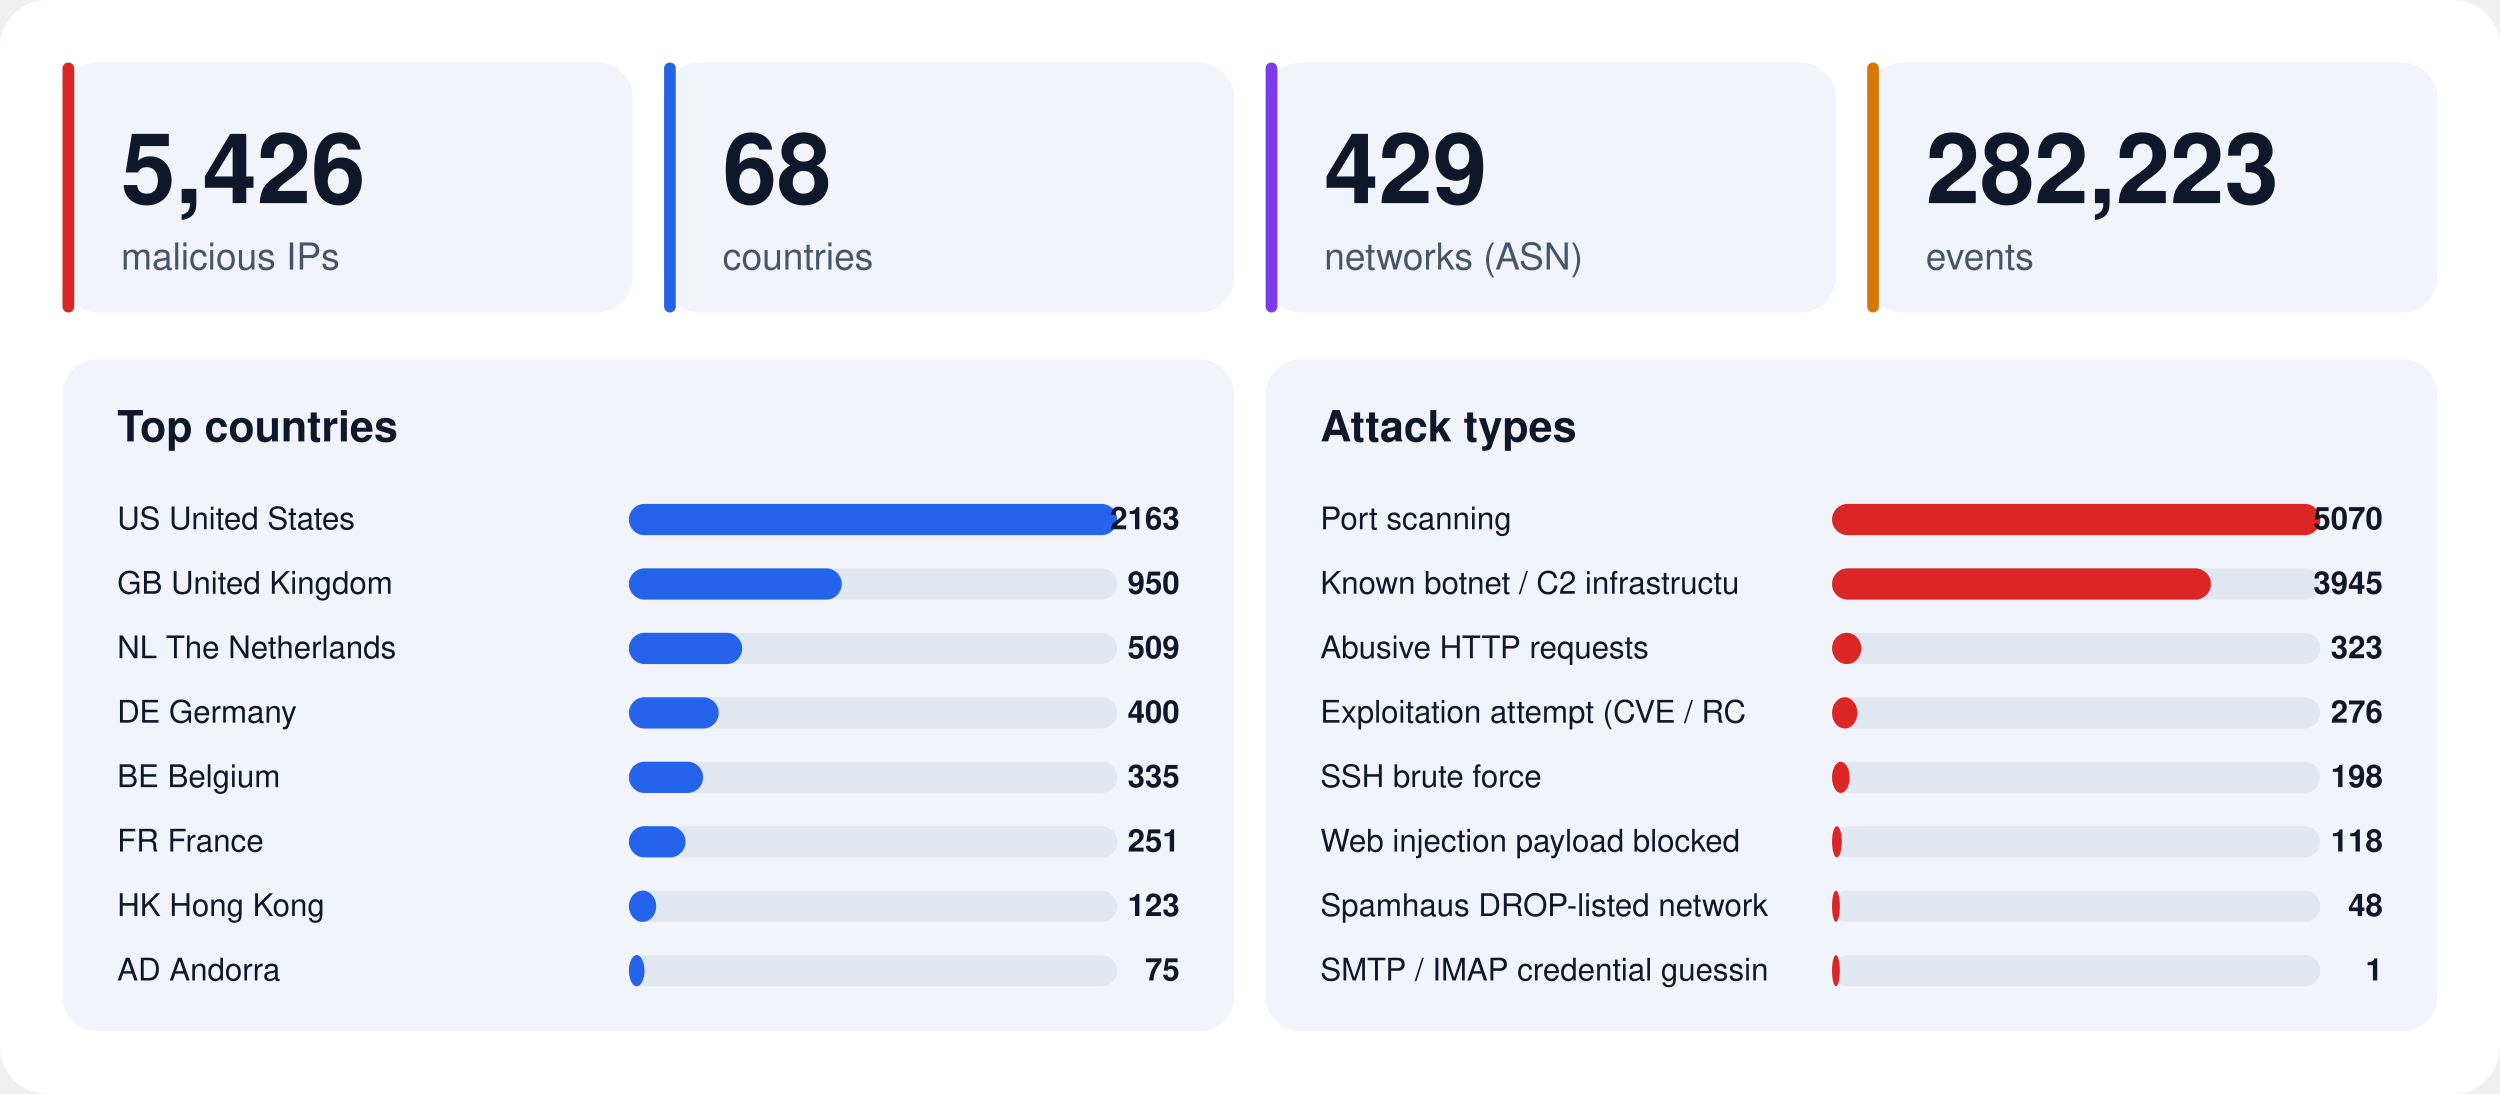
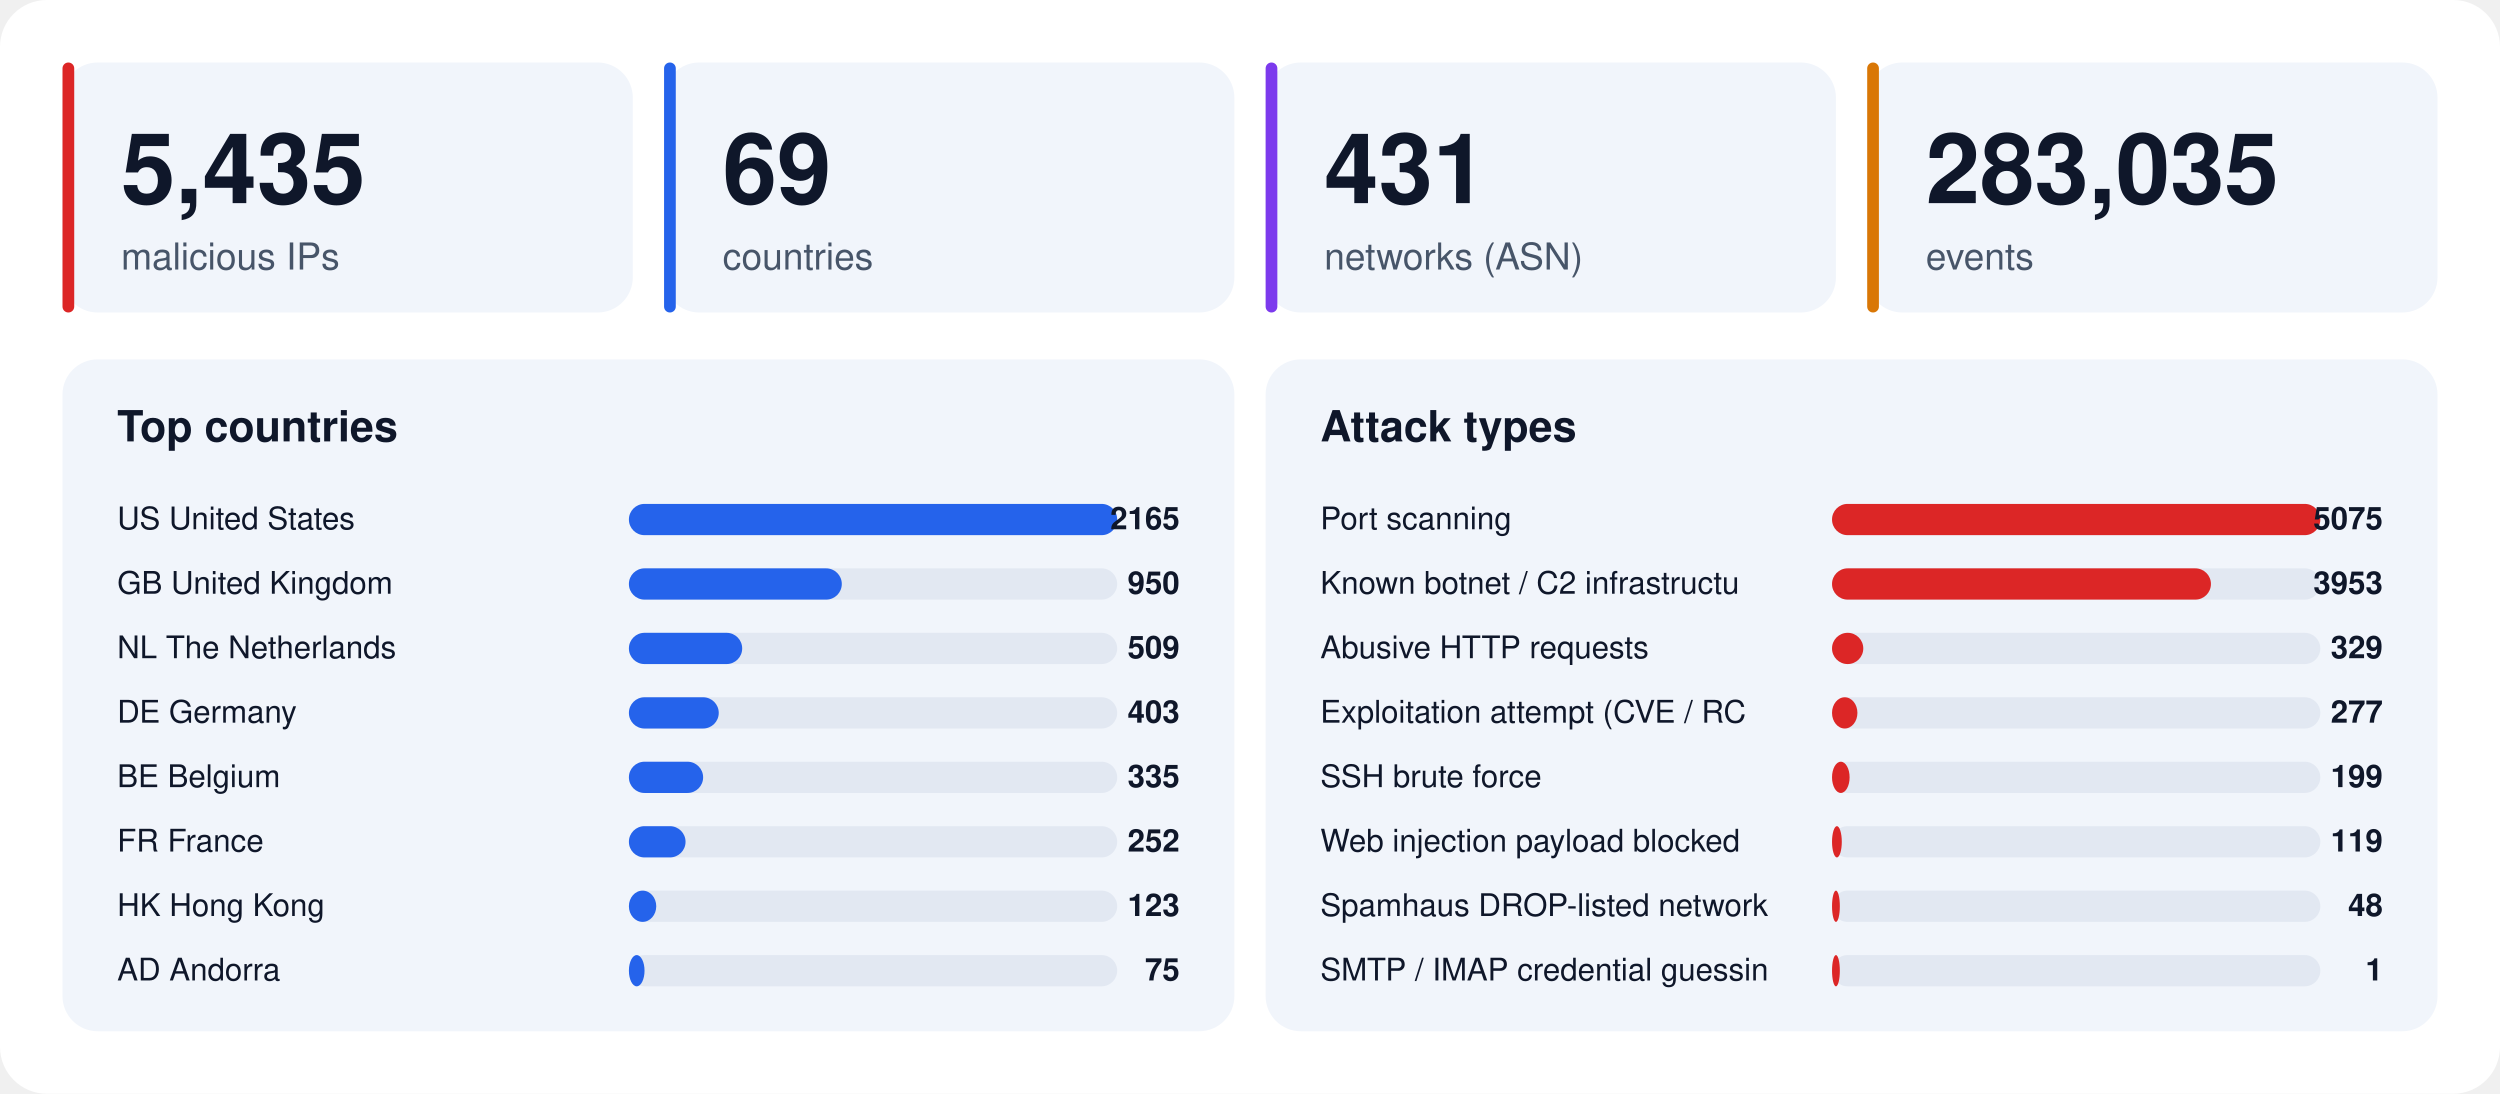
<svg xmlns="http://www.w3.org/2000/svg" width="1280" height="560" viewBox="0 0 1280 560" font-family="-apple-system,BlinkMacSystemFont,'Segoe UI',Helvetica,Arial,sans-serif">
  <rect width="1280" height="560" rx="24" fill="#ffffff" />
  <rect x="32" y="32" width="292" height="128" rx="18" fill="#f1f5fb" />
  <rect x="32" y="32" width="6" height="128" rx="3" fill="#dc2626" />
-   <text x="62" y="104" font-size="50" font-weight="800" fill="#0f172a">5,426</text>
+   <text x="62" y="104" font-size="50" font-weight="800" fill="#0f172a">5,435</text>
  <text x="62" y="138" font-size="19" fill="#475569">malicious IPs</text>
  <rect x="340" y="32" width="292" height="128" rx="18" fill="#f1f5fb" />
  <rect x="340" y="32" width="6" height="128" rx="3" fill="#2563eb" />
-   <text x="370" y="104" font-size="50" font-weight="800" fill="#0f172a">68</text>
+   <text x="370" y="104" font-size="50" font-weight="800" fill="#0f172a">69</text>
  <text x="370" y="138" font-size="19" fill="#475569">countries</text>
  <rect x="648" y="32" width="292" height="128" rx="18" fill="#f1f5fb" />
  <rect x="648" y="32" width="6" height="128" rx="3" fill="#7c3aed" />
-   <text x="678" y="104" font-size="50" font-weight="800" fill="#0f172a">429</text>
+   <text x="678" y="104" font-size="50" font-weight="800" fill="#0f172a">431</text>
  <text x="678" y="138" font-size="19" fill="#475569">networks (ASN)</text>
  <rect x="956" y="32" width="292" height="128" rx="18" fill="#f1f5fb" />
  <rect x="956" y="32" width="6" height="128" rx="3" fill="#d97706" />
-   <text x="986" y="104" font-size="50" font-weight="800" fill="#0f172a">282,223</text>
+   <text x="986" y="104" font-size="50" font-weight="800" fill="#0f172a">283,035</text>
  <text x="986" y="138" font-size="19" fill="#475569">events</text>
  <rect x="32" y="184" width="600" height="344" rx="18" fill="#f1f5fb" />
  <text x="60" y="226" font-size="22" font-weight="700" fill="#0f172a">Top countries</text>
  <text x="60" y="271" font-size="16" fill="#0f172a">US  United States</text>
  <rect x="322" y="258" width="250" height="16" rx="8" fill="#e2e8f2" />
  <rect x="322" y="258" width="250" height="16" rx="8" fill="#2563eb" />
-   <text x="604" y="271" font-size="16" font-weight="700" text-anchor="end" fill="#0f172a">2163</text>
+   <text x="604" y="271" font-size="16" font-weight="700" text-anchor="end" fill="#0f172a">2165</text>
  <text x="60" y="304" font-size="16" fill="#0f172a">GB  United Kingdom</text>
  <rect x="322" y="291" width="250" height="16" rx="8" fill="#e2e8f2" />
  <rect x="322" y="291" width="109" height="16" rx="8" fill="#2563eb" />
  <text x="604" y="304" font-size="16" font-weight="700" text-anchor="end" fill="#0f172a">950</text>
  <text x="60" y="337" font-size="16" fill="#0f172a">NL  The Netherlands</text>
  <rect x="322" y="324" width="250" height="16" rx="8" fill="#e2e8f2" />
  <rect x="322" y="324" width="58" height="16" rx="8" fill="#2563eb" />
  <text x="604" y="337" font-size="16" font-weight="700" text-anchor="end" fill="#0f172a">509</text>
  <text x="60" y="370" font-size="16" fill="#0f172a">DE  Germany</text>
  <rect x="322" y="357" width="250" height="16" rx="8" fill="#e2e8f2" />
  <rect x="322" y="357" width="46" height="16" rx="8" fill="#2563eb" />
-   <text x="604" y="370" font-size="16" font-weight="700" text-anchor="end" fill="#0f172a">400</text>
+   <text x="604" y="370" font-size="16" font-weight="700" text-anchor="end" fill="#0f172a">403</text>
  <text x="60" y="403" font-size="16" fill="#0f172a">BE  Belgium</text>
  <rect x="322" y="390" width="250" height="16" rx="8" fill="#e2e8f2" />
  <rect x="322" y="390" width="38" height="16" rx="8" fill="#2563eb" />
  <text x="604" y="403" font-size="16" font-weight="700" text-anchor="end" fill="#0f172a">335</text>
  <text x="60" y="436" font-size="16" fill="#0f172a">FR  France</text>
  <rect x="322" y="423" width="250" height="16" rx="8" fill="#e2e8f2" />
  <rect x="322" y="423" width="29" height="16" rx="8" fill="#2563eb" />
-   <text x="604" y="436" font-size="16" font-weight="700" text-anchor="end" fill="#0f172a">251</text>
+   <text x="604" y="436" font-size="16" font-weight="700" text-anchor="end" fill="#0f172a">252</text>
  <text x="60" y="469" font-size="16" fill="#0f172a">HK  Hong Kong</text>
  <rect x="322" y="456" width="250" height="16" rx="8" fill="#e2e8f2" />
  <rect x="322" y="456" width="14" height="16" rx="8" fill="#2563eb" />
  <text x="604" y="469" font-size="16" font-weight="700" text-anchor="end" fill="#0f172a">123</text>
  <text x="60" y="502" font-size="16" fill="#0f172a">AD  Andorra</text>
  <rect x="322" y="489" width="250" height="16" rx="8" fill="#e2e8f2" />
  <rect x="322" y="489" width="8" height="16" rx="8" fill="#2563eb" />
  <text x="604" y="502" font-size="16" font-weight="700" text-anchor="end" fill="#0f172a">75</text>
  <rect x="648" y="184" width="600" height="344" rx="18" fill="#f1f5fb" />
  <text x="676" y="226" font-size="22" font-weight="700" fill="#0f172a">Attack types</text>
  <text x="676" y="271" font-size="16" fill="#0f172a">Port scanning</text>
  <rect x="938" y="258" width="250" height="16" rx="8" fill="#e2e8f2" />
  <rect x="938" y="258" width="250" height="16" rx="8" fill="#dc2626" />
-   <text x="1220" y="271" font-size="16" font-weight="700" text-anchor="end" fill="#0f172a">5070</text>
+   <text x="1220" y="271" font-size="16" font-weight="700" text-anchor="end" fill="#0f172a">5075</text>
  <text x="676" y="304" font-size="16" fill="#0f172a">Known botnet / C2 infrastructu</text>
  <rect x="938" y="291" width="250" height="16" rx="8" fill="#e2e8f2" />
  <rect x="938" y="291" width="194" height="16" rx="8" fill="#dc2626" />
-   <text x="1220" y="304" font-size="16" font-weight="700" text-anchor="end" fill="#0f172a">3945</text>
+   <text x="1220" y="304" font-size="16" font-weight="700" text-anchor="end" fill="#0f172a">3953</text>
  <text x="676" y="337" font-size="16" fill="#0f172a">Abusive HTTP requests</text>
  <rect x="938" y="324" width="250" height="16" rx="8" fill="#e2e8f2" />
-   <rect x="938" y="324" width="15" height="16" rx="8" fill="#dc2626" />
-   <text x="1220" y="337" font-size="16" font-weight="700" text-anchor="end" fill="#0f172a">323</text>
+   <rect x="938" y="324" width="16" height="16" rx="8" fill="#dc2626" />
+   <text x="1220" y="337" font-size="16" font-weight="700" text-anchor="end" fill="#0f172a">329</text>
  <text x="676" y="370" font-size="16" fill="#0f172a">Exploitation attempt (CVE / RC</text>
  <rect x="938" y="357" width="250" height="16" rx="8" fill="#e2e8f2" />
  <rect x="938" y="357" width="13" height="16" rx="8" fill="#dc2626" />
-   <text x="1220" y="370" font-size="16" font-weight="700" text-anchor="end" fill="#0f172a">276</text>
+   <text x="1220" y="370" font-size="16" font-weight="700" text-anchor="end" fill="#0f172a">277</text>
  <text x="676" y="403" font-size="16" fill="#0f172a">SSH brute force</text>
  <rect x="938" y="390" width="250" height="16" rx="8" fill="#e2e8f2" />
  <rect x="938" y="390" width="9" height="16" rx="8" fill="#dc2626" />
-   <text x="1220" y="403" font-size="16" font-weight="700" text-anchor="end" fill="#0f172a">198</text>
+   <text x="1220" y="403" font-size="16" font-weight="700" text-anchor="end" fill="#0f172a">199</text>
  <text x="676" y="436" font-size="16" fill="#0f172a">Web injection payload blocked </text>
  <rect x="938" y="423" width="250" height="16" rx="8" fill="#e2e8f2" />
  <rect x="938" y="423" width="5" height="16" rx="8" fill="#dc2626" />
-   <text x="1220" y="436" font-size="16" font-weight="700" text-anchor="end" fill="#0f172a">118</text>
+   <text x="1220" y="436" font-size="16" font-weight="700" text-anchor="end" fill="#0f172a">119</text>
  <text x="676" y="469" font-size="16" fill="#0f172a">Spamhaus DROP-listed network</text>
  <rect x="938" y="456" width="250" height="16" rx="8" fill="#e2e8f2" />
  <rect x="938" y="456" width="4" height="16" rx="8" fill="#dc2626" />
  <text x="1220" y="469" font-size="16" font-weight="700" text-anchor="end" fill="#0f172a">48</text>
  <text x="676" y="502" font-size="16" fill="#0f172a">SMTP / IMAP credential guessin</text>
  <rect x="938" y="489" width="250" height="16" rx="8" fill="#e2e8f2" />
  <rect x="938" y="489" width="4" height="16" rx="8" fill="#dc2626" />
  <text x="1220" y="502" font-size="16" font-weight="700" text-anchor="end" fill="#0f172a">1</text>
</svg>
